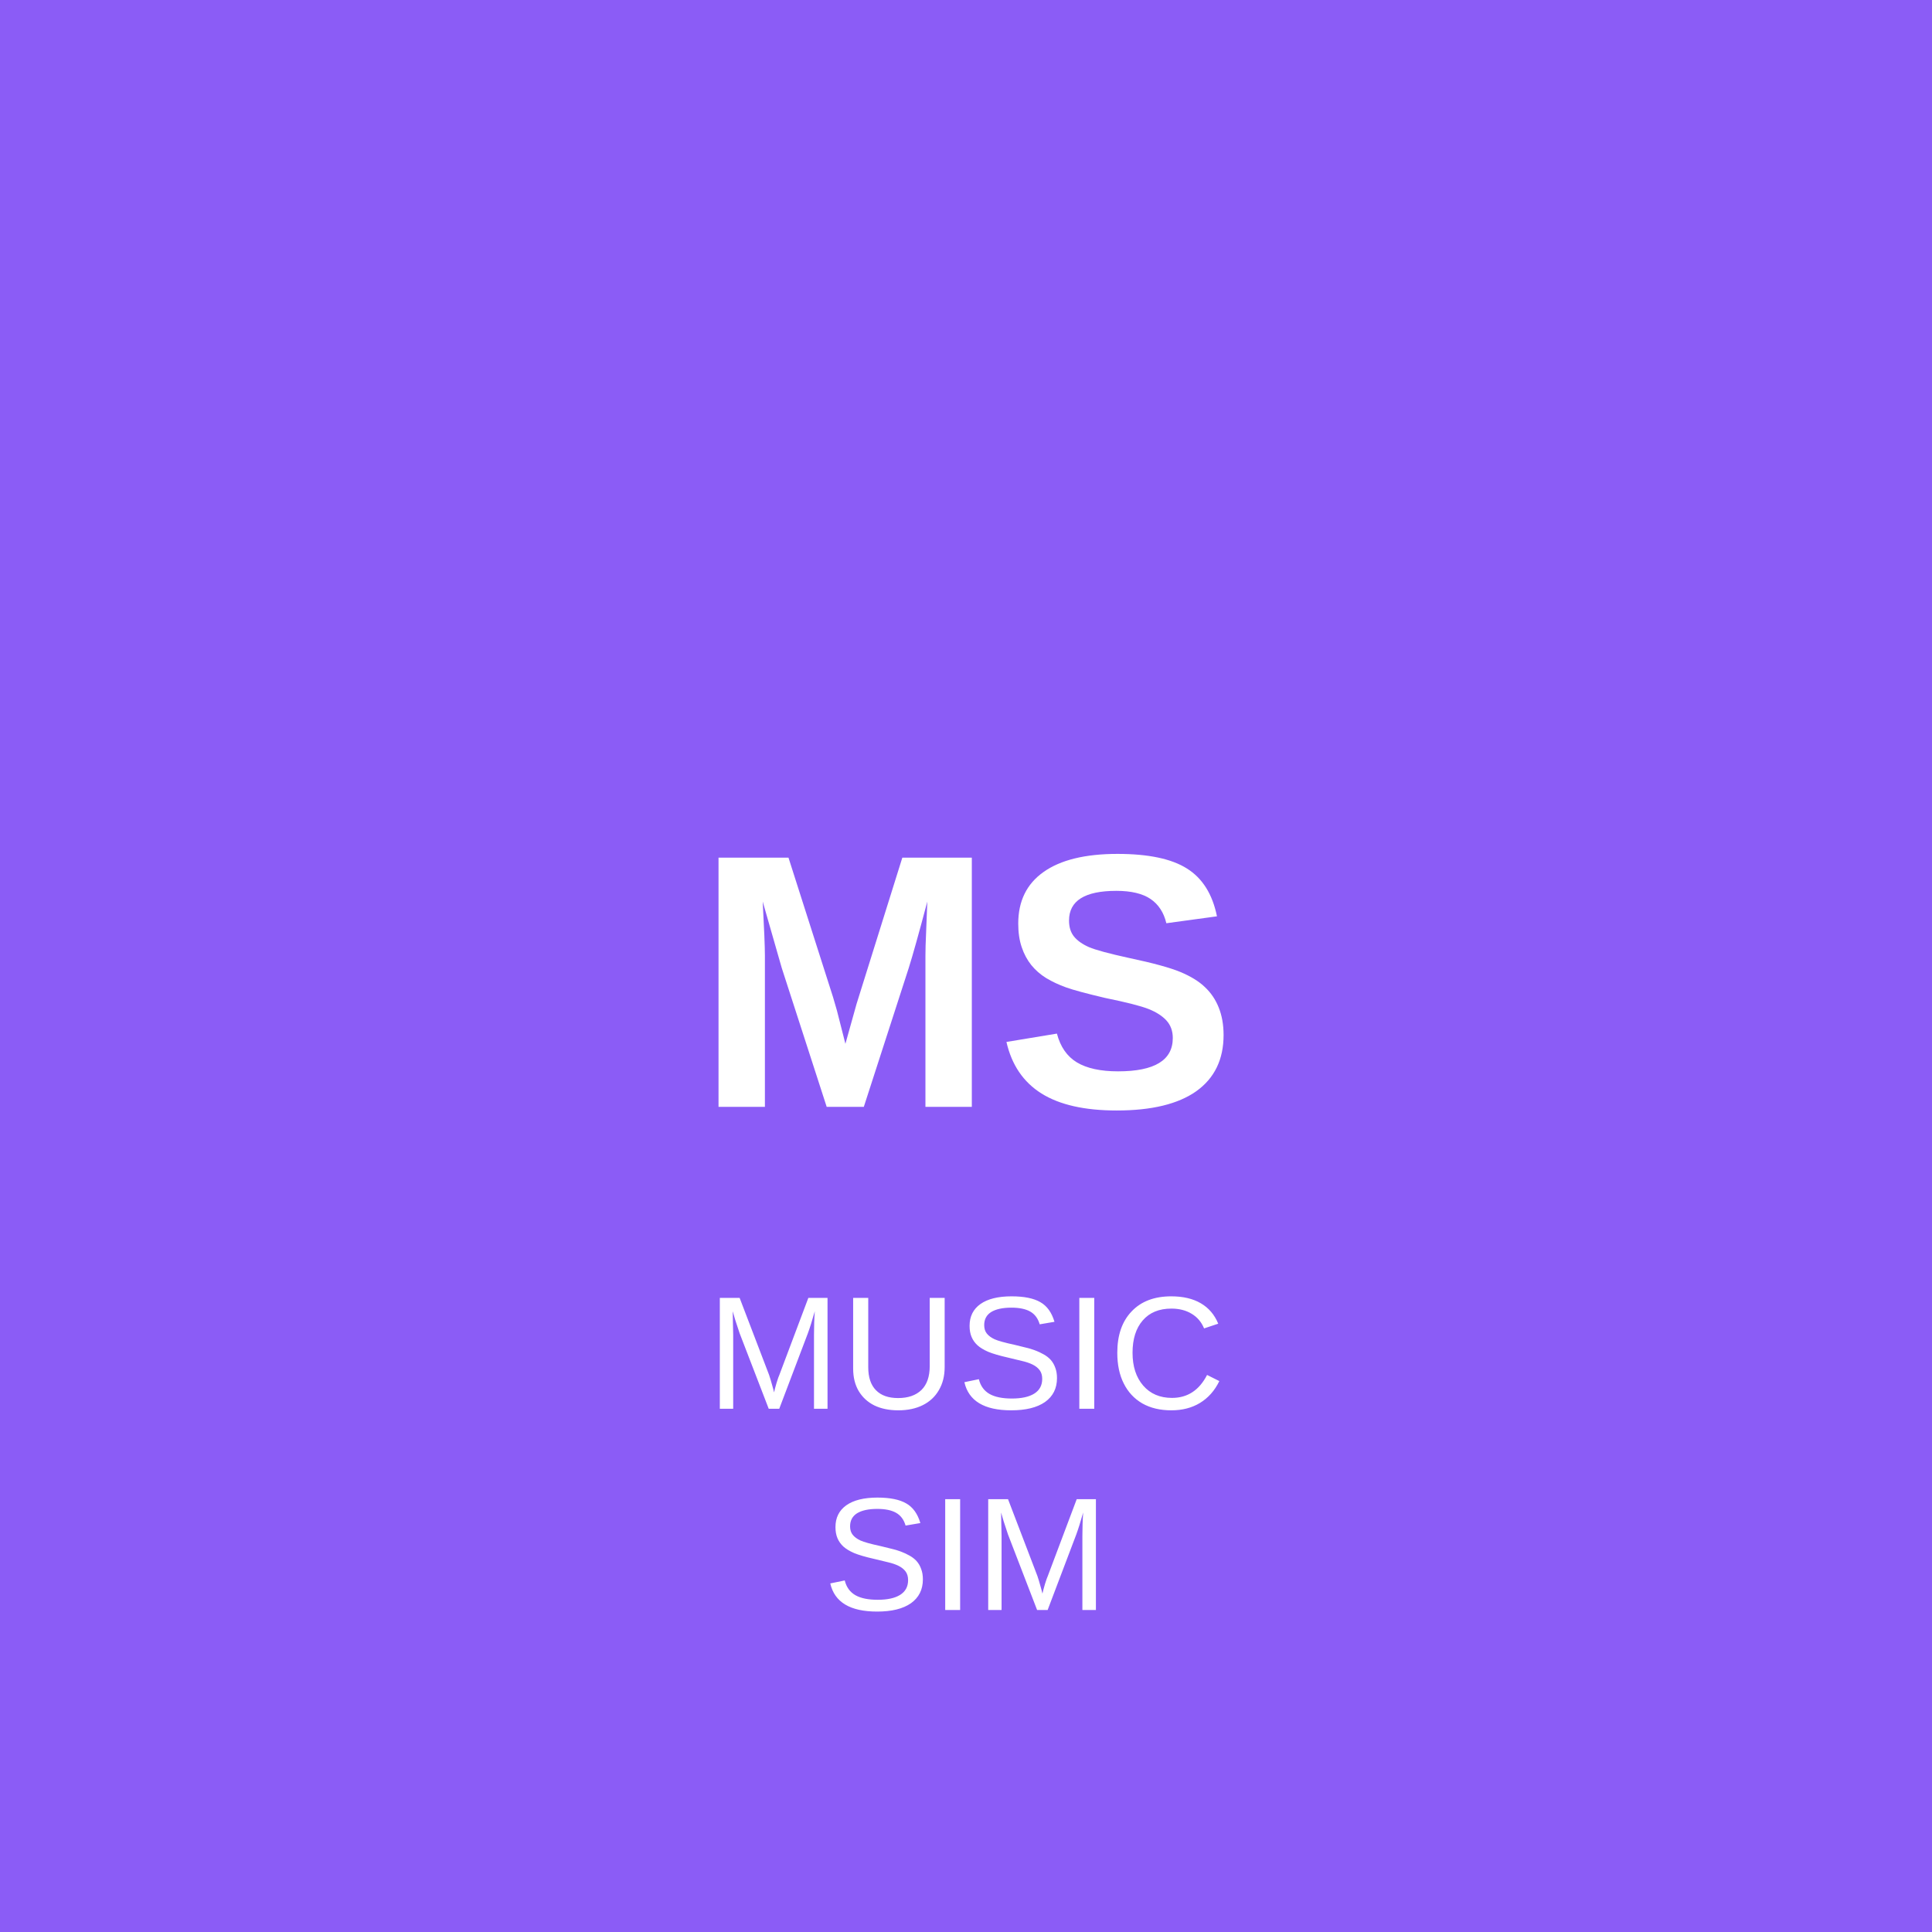
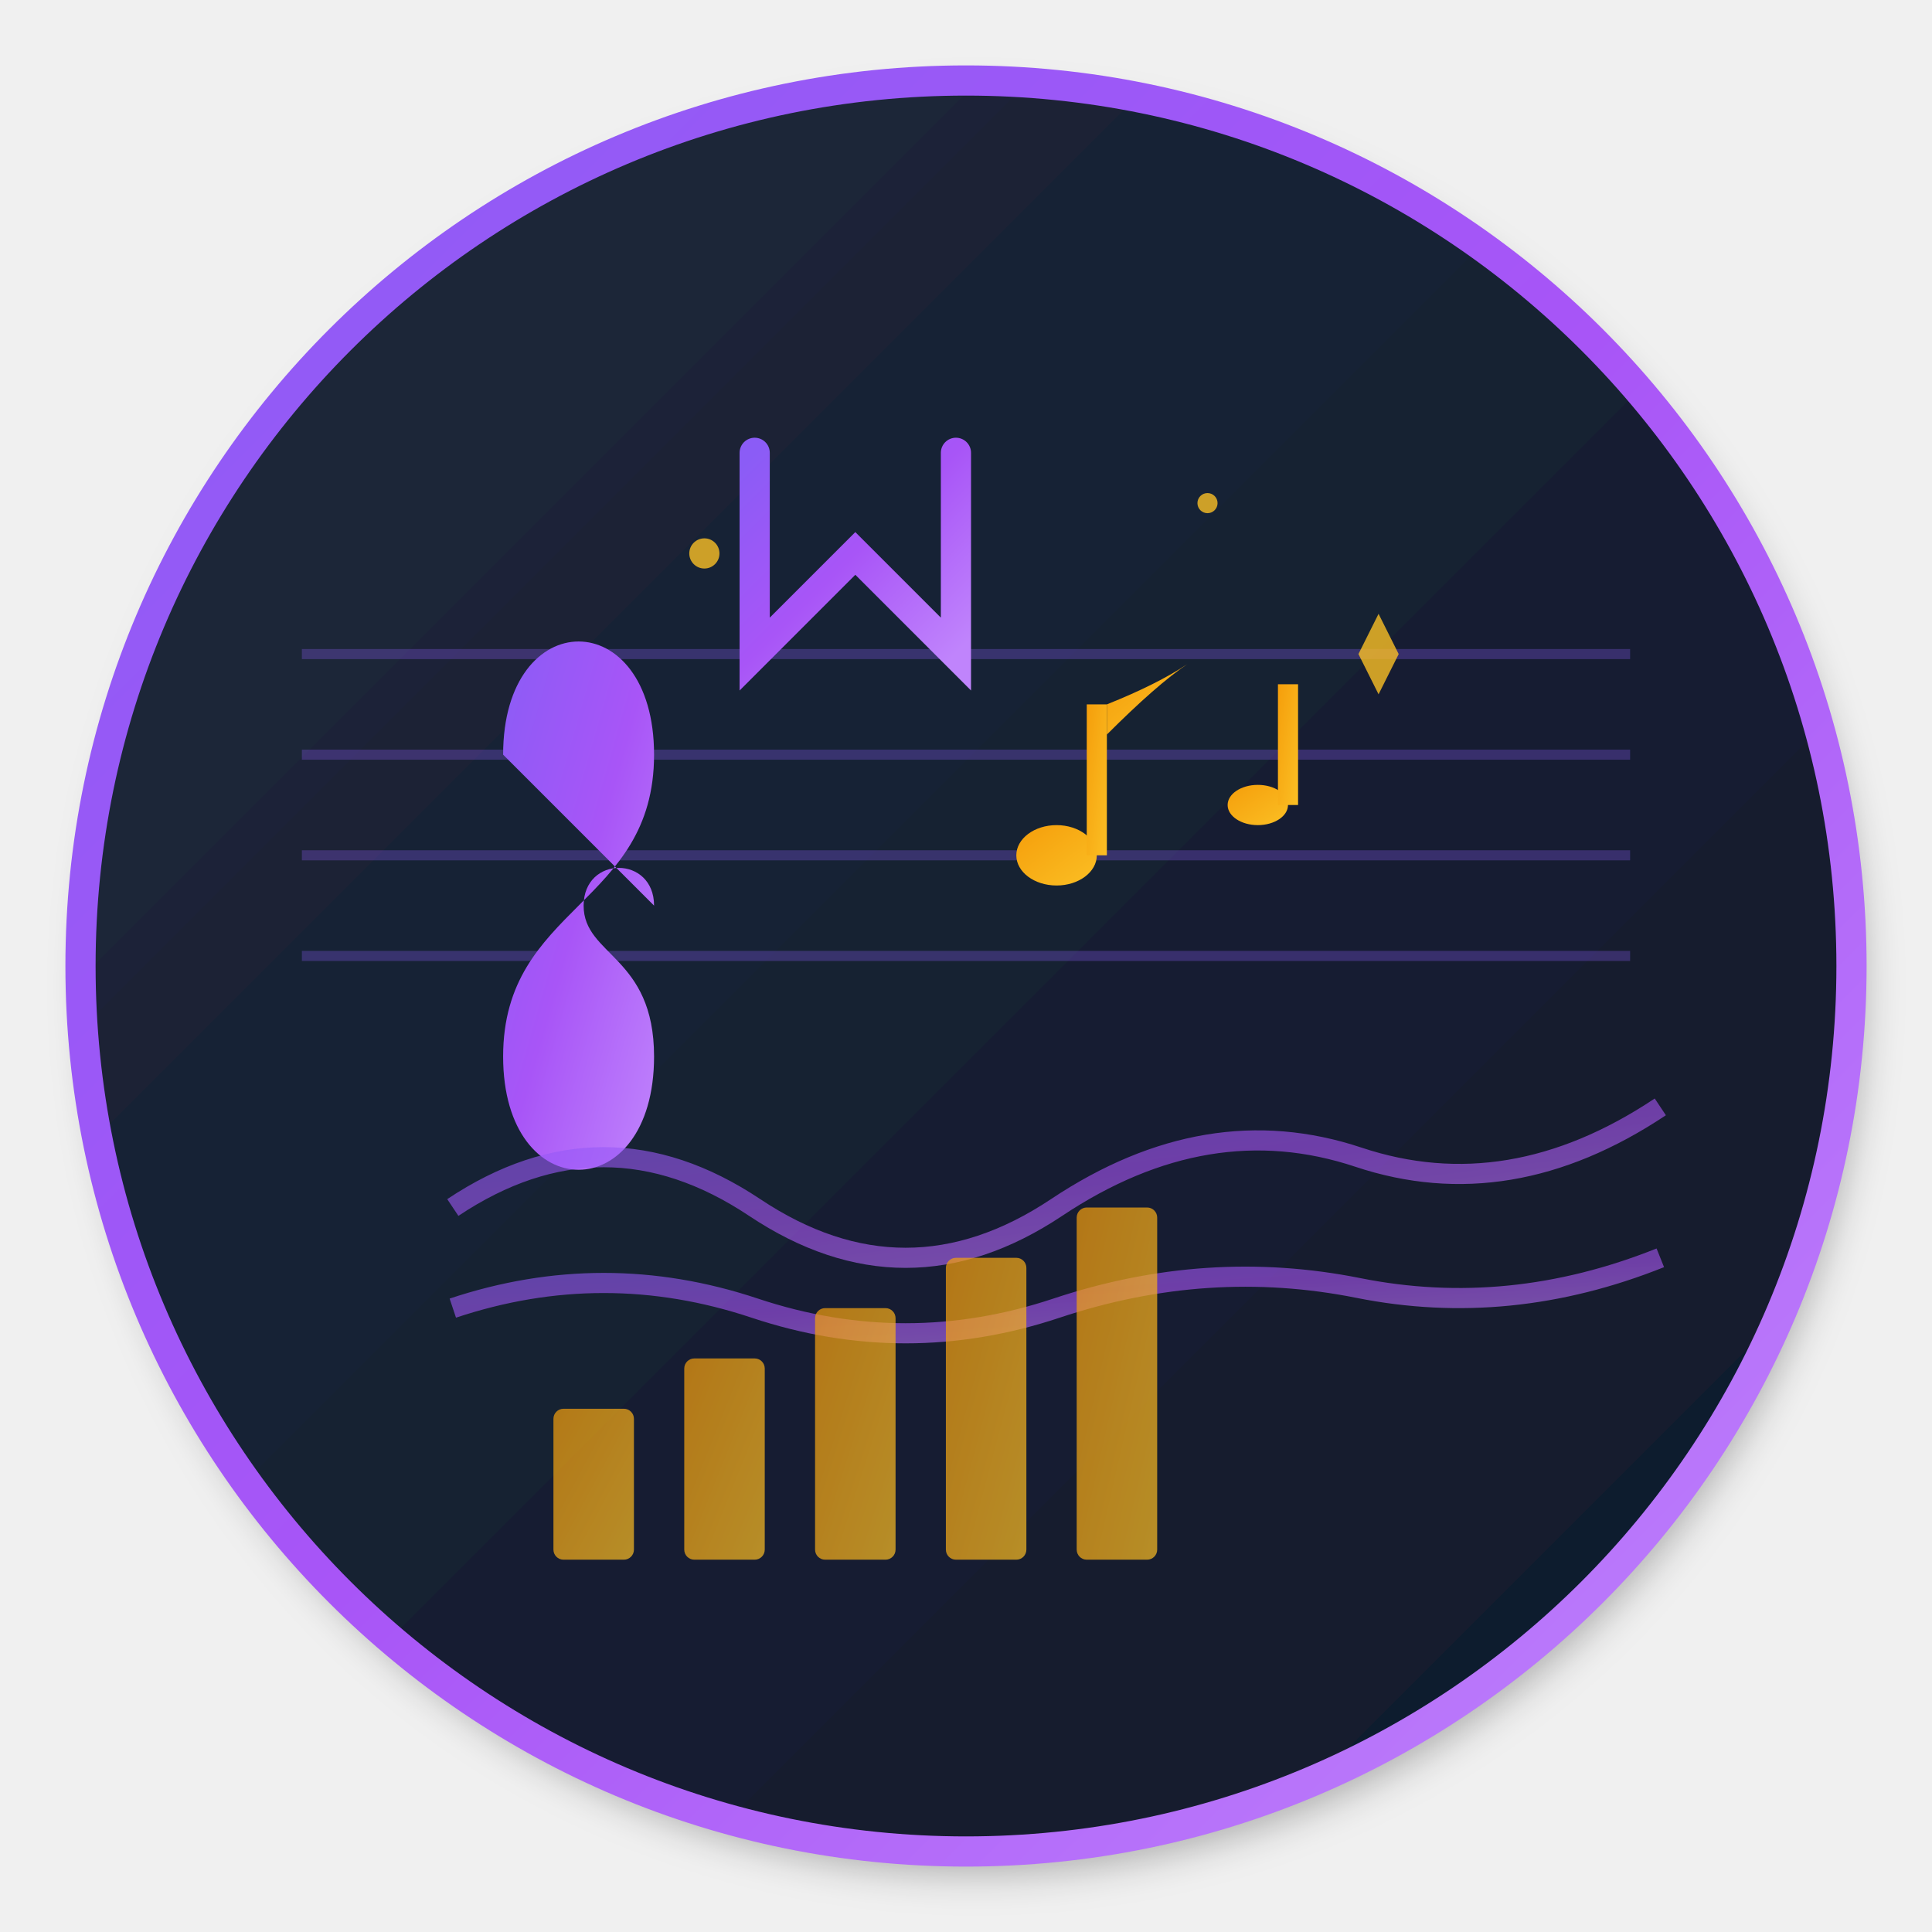
<svg xmlns="http://www.w3.org/2000/svg" width="192" height="192" viewBox="0 0 192 192">
-   <rect width="192" height="192" fill="#8b5cf6" />
-   <text x="96" y="110" font-family="Arial, sans-serif" font-size="36" font-weight="bold" fill="white" text-anchor="middle">MS</text>
-   <text x="96" y="140" font-family="Arial, sans-serif" font-size="16" font-weight="normal" fill="white" text-anchor="middle">MUSIC</text>
-   <text x="96" y="160" font-family="Arial, sans-serif" font-size="16" font-weight="normal" fill="white" text-anchor="middle">SIM</text>
+   <defs>
+     <linearGradient id="primaryGrad" x1="0%" y1="0%" x2="100%" y2="100%">
+       <stop offset="0%" style="stop-color:#8b5cf6" />
+       <stop offset="50%" style="stop-color:#a855f7" />
+       <stop offset="100%" style="stop-color:#c084fc" />
+     </linearGradient>
+     <linearGradient id="accentGrad" x1="0%" y1="0%" x2="100%" y2="100%">
+       <stop offset="0%" style="stop-color:#f59e0b" />
+       <stop offset="100%" style="stop-color:#fbbf24" />
+     </linearGradient>
+     <linearGradient id="bgGrad" x1="0%" y1="0%" x2="100%" y2="100%">
+       <stop offset="0%" style="stop-color:#1e293b" />
+       <stop offset="100%" style="stop-color:#0f172a" />
+     </linearGradient>
+     <filter id="shadow">
+       <feDropShadow dx="1" dy="2" stdDeviation="2" flood-color="#000000" flood-opacity="0.3" />
+     </filter>
+   </defs>
+   <circle cx="96" cy="96" r="88" fill="url(#bgGrad)" filter="url(#shadow)" />
+   <circle cx="96" cy="96" r="88" fill="none" stroke="url(#primaryGrad)" stroke-width="3" />
+   <g opacity="0.3" stroke="#8b5cf6" stroke-width="1" fill="none">
+     <line x1="30" y1="65" x2="162" y2="65" />
+     <line x1="30" y1="75" x2="162" y2="75" />
+     <line x1="30" y1="85" x2="162" y2="85" />
+     <line x1="30" y1="95" x2="162" y2="95" />
+   </g>
+   <path d="M50 75 C50 60, 65 60, 65 75 C65 90, 50 90, 50 105 C50 120, 65 120, 65 105 C65 95, 58 95, 58 90 C58 85, 65 85, 65 90" fill="url(#primaryGrad)" />
+   <g fill="url(#accentGrad)">
+     <ellipse cx="105" cy="85" rx="4" ry="3" />
+     <rect x="108" y="70" width="2" height="15" />
+     <path d="M110 70 Q115 68 118 66 Q115 68 110 73 Z" />
+     <ellipse cx="125" cy="80" rx="3" ry="2" />
+     <rect x="127" y="68" width="2" height="12" />
+   </g>
+   <g stroke="url(#primaryGrad)" stroke-width="2" fill="none" opacity="0.6">
+     <path d="M45 120 Q60 110, 75 120 T105 120 T135 115 T165 110" />
+     <path d="M45 130 Q60 125, 75 130 T105 130 T135 128 T165 125" />
+   </g>
+   <g fill="url(#accentGrad)" opacity="0.7">
+     <rect x="55" y="140" width="8" height="15" rx="1" />
+     <rect x="68" y="135" width="8" height="20" rx="1" />
+     <rect x="81" y="130" width="8" height="25" rx="1" />
+     <rect x="94" y="125" width="8" height="30" rx="1" />
+     <rect x="107" y="120" width="8" height="35" rx="1" />
+   </g>
+   <path d="M75 45 L75 65 L85 55 L95 65 L95 45" stroke="url(#primaryGrad)" stroke-width="3" fill="none" stroke-linecap="round" />
+   <g fill="#fbbf24" opacity="0.8">
+     <circle cx="120" cy="50" r="1" />
+     <circle cx="70" cy="55" r="1.5" />
+     <path d="M135 65 L137 69 L139 65 L137 61 Z" />
+   </g>
</svg>
